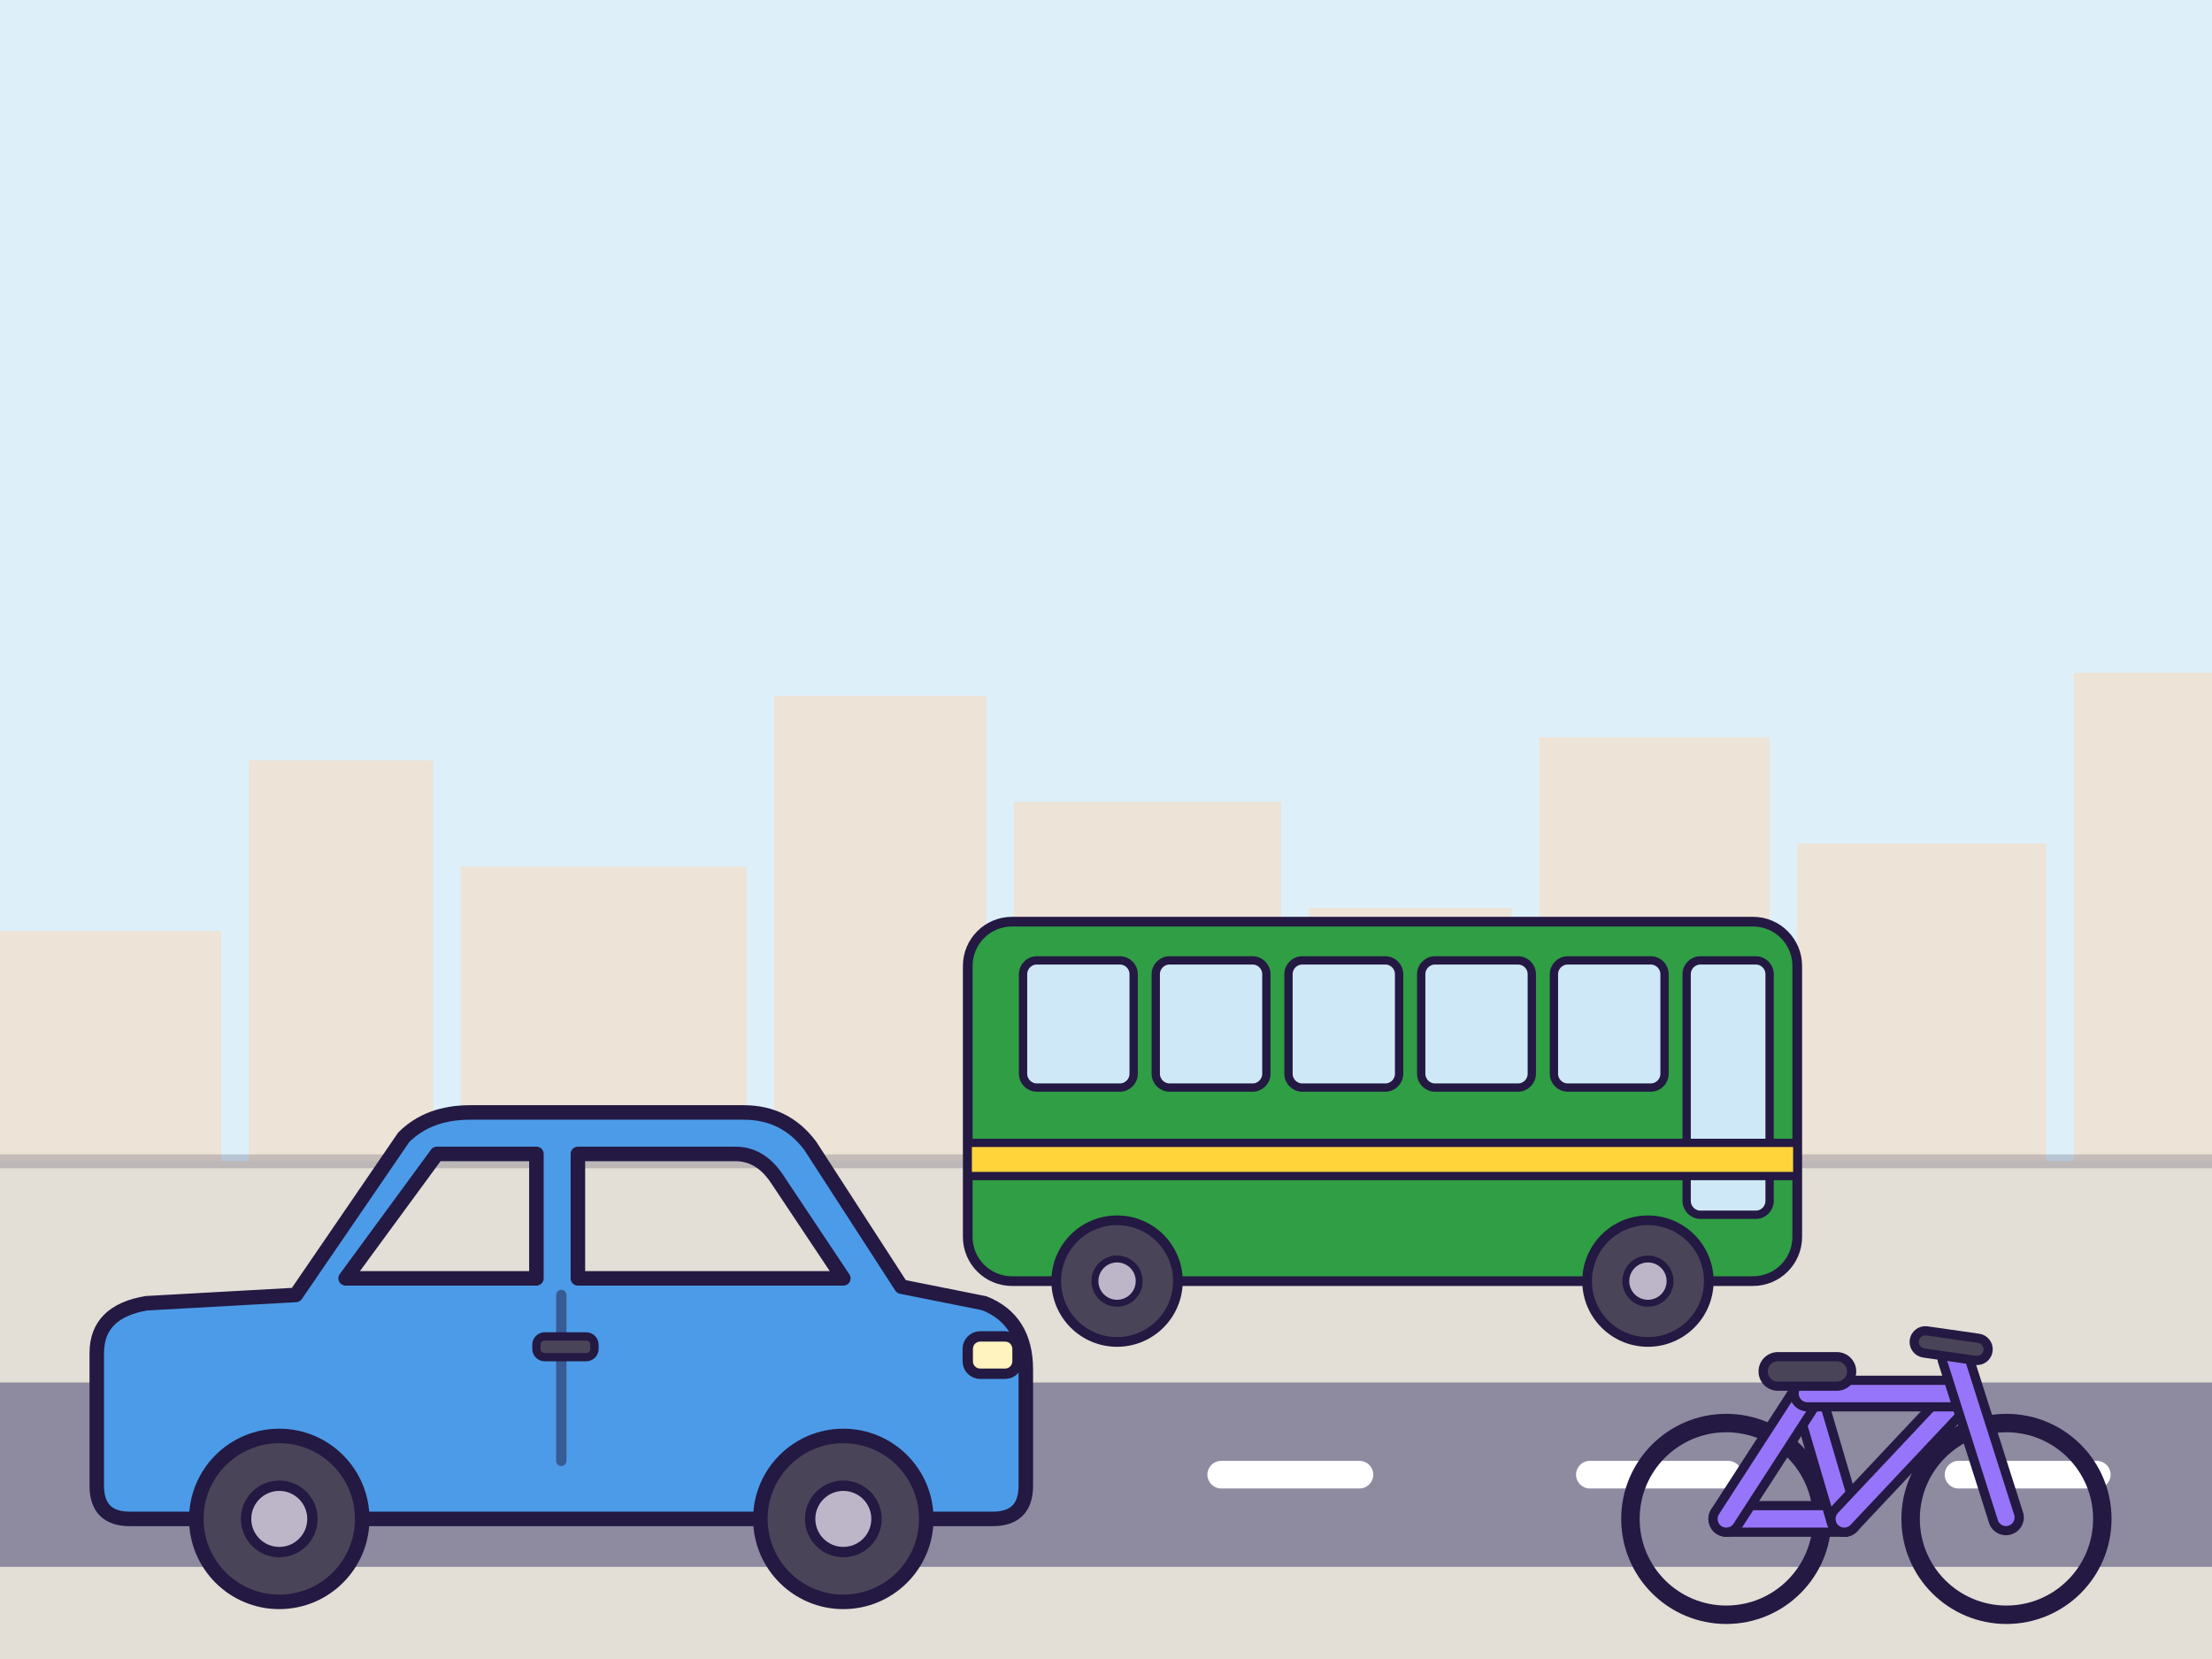
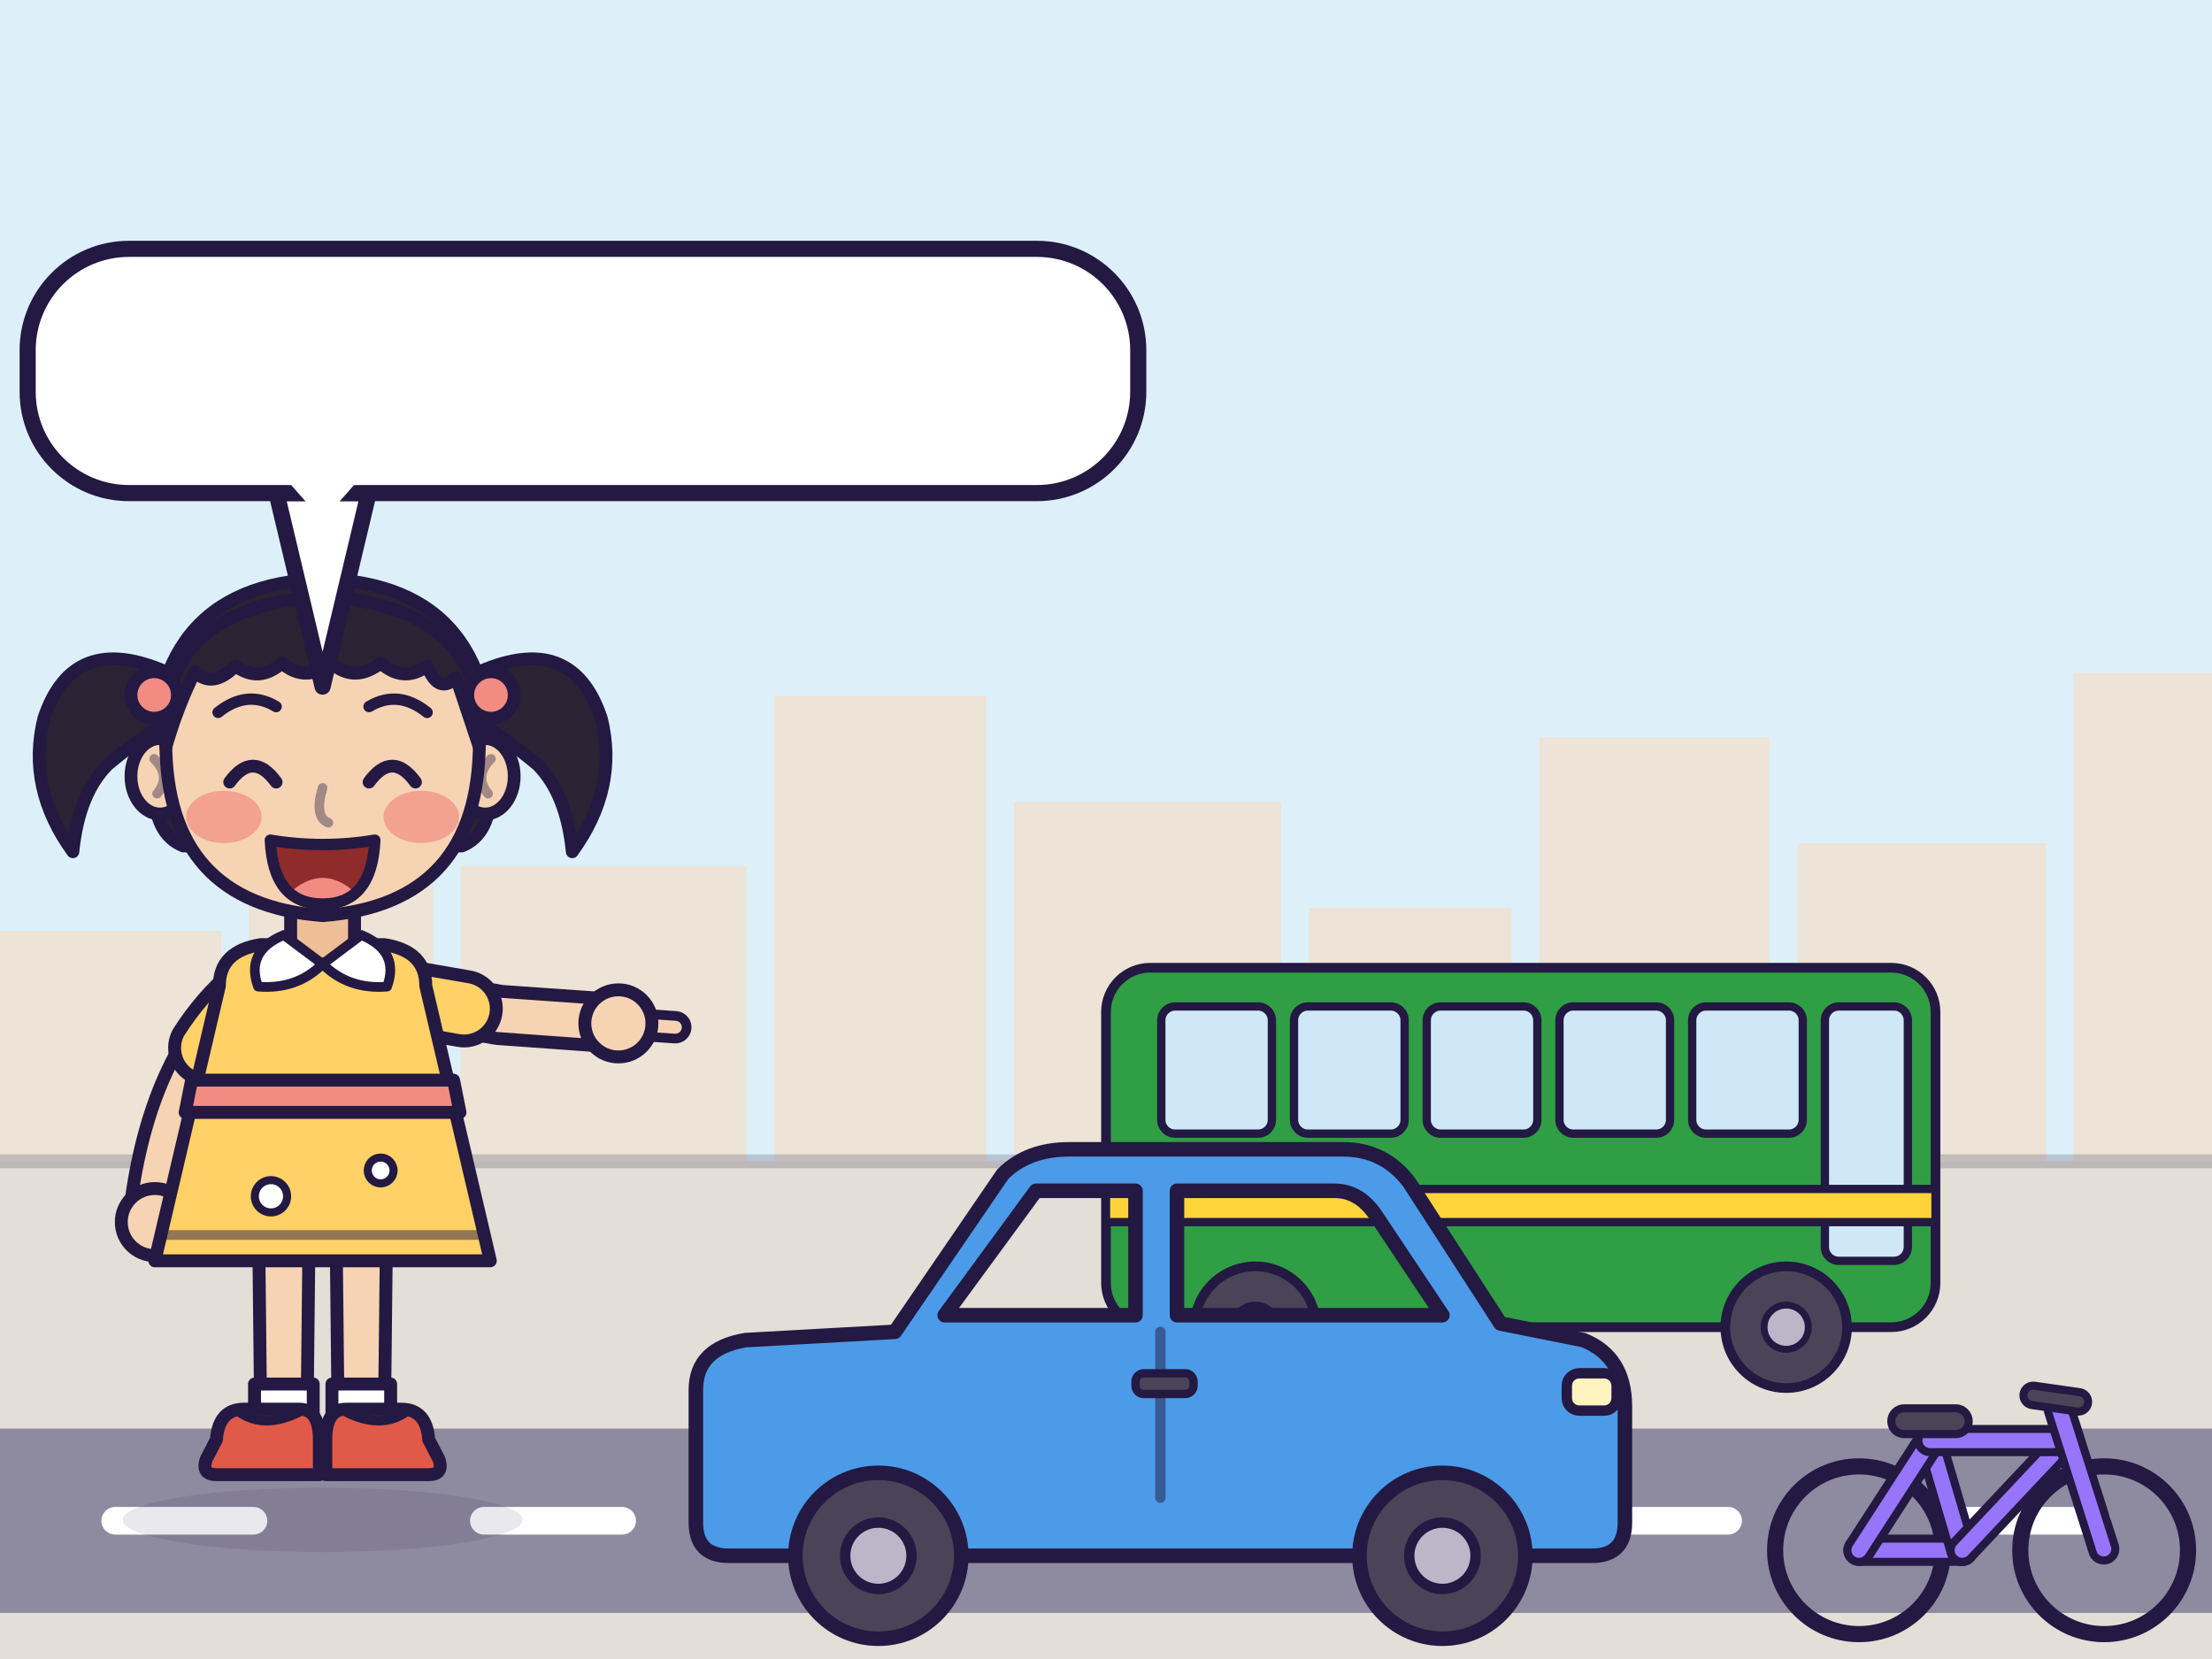
- <svg xmlns="http://www.w3.org/2000/svg" viewBox="0 0 480 360" role="img" aria-label="A road with several vehicles: a green bus, a blue car and a bicycle.">
+ <svg xmlns="http://www.w3.org/2000/svg" viewBox="0 0 480 360" role="img" aria-label="Little Sister points at the blue car on a busy road with a bus and a bicycle: &quot;那是我家的车！&quot;">
  <g stroke="#231942" stroke-width="3.5" stroke-linejoin="round" stroke-linecap="round">
    <rect x="0" y="0" width="480" height="360" fill="#DDF0FA" stroke="none" />
    <rect x="0" y="202" width="48" height="50" fill="#EDE3D6" stroke="none" />
    <rect x="54" y="165" width="40" height="87" fill="#EDE3D6" stroke="none" />
    <rect x="100" y="188" width="62" height="64" fill="#EDE3D6" stroke="none" />
    <rect x="168" y="151" width="46" height="101" fill="#EDE3D6" stroke="none" />
    <rect x="220" y="174" width="58" height="78" fill="#EDE3D6" stroke="none" />
    <rect x="284" y="197" width="44" height="55" fill="#EDE3D6" stroke="none" />
    <rect x="334" y="160" width="50" height="92" fill="#EDE3D6" stroke="none" />
    <rect x="390" y="183" width="54" height="69" fill="#EDE3D6" stroke="none" />
    <rect x="450" y="146" width="30" height="106" fill="#EDE3D6" stroke="none" />
    <rect x="0" y="252" width="480" height="108" fill="#E3DED6" stroke="none" />
    <path d="M0 252L480 252" fill="none" stroke-width="3" opacity="0.2" />
-     <g transform="translate(240 340)">
+     <g transform="translate(240 350)">
      <g class="prop p-road">
        <rect x="-240" y="-40" width="480" height="40" fill="#8E8AA0" stroke="none" />
        <rect x="-218" y="-23" width="36" height="6" rx="3" fill="#FFFFFF" stroke="none" />
        <rect x="-138" y="-23" width="36" height="6" rx="3" fill="#FFFFFF" stroke="none" />
        <rect x="-58" y="-23" width="36" height="6" rx="3" fill="#FFFFFF" stroke="none" />
        <rect x="22" y="-23" width="36" height="6" rx="3" fill="#FFFFFF" stroke="none" />
        <rect x="102" y="-23" width="36" height="6" rx="3" fill="#FFFFFF" stroke="none" />
        <rect x="182" y="-23" width="36" height="6" rx="3" fill="#FFFFFF" stroke="none" />
      </g>
    </g>
-     <g transform="translate(300 290) scale(0.6 0.6)">
-       <g class="prop p-bus mover from-right">
+     <g transform="translate(330 300) scale(0.6 0.6)">
+       <g class="prop p-bus">
        <rect x="-150" y="-150" width="300" height="130" rx="16" fill="#2F9E44" />
        <rect x="-130" y="-136" width="40" height="46" rx="5" fill="#CFE8F7" stroke-width="3" />
        <rect x="-82" y="-136" width="40" height="46" rx="5" fill="#CFE8F7" stroke-width="3" />
        <rect x="-34" y="-136" width="40" height="46" rx="5" fill="#CFE8F7" stroke-width="3" />
        <rect x="14" y="-136" width="40" height="46" rx="5" fill="#CFE8F7" stroke-width="3" />
        <rect x="62" y="-136" width="40" height="46" rx="5" fill="#CFE8F7" stroke-width="3" />
        <rect x="110" y="-136" width="30" height="92" rx="5" fill="#CFE8F7" stroke-width="3" />
        <rect x="-150" y="-70" width="300" height="12" rx="0" fill="#FFD43B" stroke-width="3" />
        <circle cx="-96" cy="-20" r="22" fill="#4A4458" />
        <circle cx="-96" cy="-20" r="8" fill="#BDB6C9" stroke-width="2.5" />
        <circle cx="96" cy="-20" r="22" fill="#4A4458" />
        <circle cx="96" cy="-20" r="8" fill="#BDB6C9" stroke-width="2.5" />
      </g>
    </g>
-     <g transform="translate(120 344) scale(0.9 0.9)">
-       <g class="prop p-car mover from-left">
-         <path d="M-110 -24L-110 -56Q-110 -66 -98 -68L-62 -70L-36 -108Q-30 -114 -20 -114L46 -114Q56 -114 62 -106L84 -72L104 -68Q114 -64 114 -52L114 -24Q114 -16 106 -16L-102 -16Q-110 -16 -110 -24Z M-28 -104L-4 -104L-4 -74L-50 -74Z M6 -104L44 -104Q50 -104 54 -98L70 -74L6 -74Z" fill="#4C9BE8" fill-rule="evenodd" />
-         <path d="M2-70L2-30" fill="none" stroke-width="2.5" opacity="0.5" />
-         <rect x="-4" y="-60" width="14" height="5" rx="2" fill="#4A4458" stroke-width="2" />
-         <rect x="100" y="-60" width="12" height="9" rx="3" fill="#FFF3BF" stroke-width="2.5" />
-         <circle cx="-66" cy="-16" r="20" fill="#4A4458" />
-         <circle cx="-66" cy="-16" r="8" fill="#BDB6C9" stroke-width="2.5" />
-         <circle cx="70" cy="-16" r="20" fill="#4A4458" />
-         <circle cx="70" cy="-16" r="8" fill="#BDB6C9" stroke-width="2.5" />
+     <g transform="translate(70 320) scale(0.7 0.7)">
+       <g class="char c-1 ch-meimei">
+         <g transform="translate(-150 -432)">
+           <ellipse class="shadow" cx="150" cy="446" rx="62" ry="10" fill="#231942" stroke="none" opacity="0.1" />
+           <g class="figure" stroke="#231942" stroke-width="4" stroke-linejoin="round" stroke-linecap="round">
+             <g class="legs">
+               <path d="M129.9 329.7L146.1 329.7L145.1 422.6L130.9 422.6Z" fill="#F6D3B3" />
+               <path d="M128.9 403.9L147.1 403.9L147.1 422.6L128.9 422.6Z" fill="#FFFFFF" />
+               <path d="M153.9 329.7L170.1 329.7L169.1 422.6L154.9 422.6Z" fill="#F6D3B3" />
+               <path d="M152.9 403.9L171.1 403.9L171.1 422.6L152.9 422.6Z" fill="#FFFFFF" />
+               <path d="M149 421.1Q149 411.7 142.8 411.7L125.6 411.7Q117.8 411.7 117.1 421.1L113.9 427.3Q112.4 432 117.1 432L149 432Z" fill="#E05A47" />
+               <path d="M124.1 412.5Q131.9 418 142.8 412.5" fill="none" stroke-width="3" />
+               <path d="M151 421.1Q151 411.7 157.2 411.7L174.4 411.7Q182.2 411.7 182.9 421.1L186.1 427.3Q187.6 432 182.9 432L151 432Z" fill="#E05A47" />
+               <path d="M175.9 412.5Q168.1 418 157.2 412.5" fill="none" stroke-width="3" />
+             </g>
+             <g transform="translate(150 333.7)">
+               <g class="upper">
+                 <g transform="translate(-150 -333.7)">
+                   <g transform="translate(172 283.7)">
+                     <g class="arm-left act">
+                       <g transform="translate(-172 -283.7)">
+                         <path d="M170.7 291L203.5 296.7A7.4 7.4 0 0 0 204.3 296.8L236.2 299.1A7.4 7.4 0 0 0 237.2 284.4L205.7 282.2L173.3 276.5A7.4 7.4 0 0 0 170.7 291Z" fill="#F6D3B3" />
+                         <path d="M170.3 293.6L192.1 297.4A10 10 0 0 0 195.6 277.7L173.7 273.9A10 10 0 0 0 170.3 293.6Z" fill="#FFD166" />
+                         <path d="M241.4 295.6L259.1 296.8A3.5 3.5 0 0 0 259.6 289.8L241.9 288.6A3.5 3.5 0 0 0 241.4 295.6Z" fill="#F6D3B3" stroke-width="3" />
+                         <circle class="hand" cx="241.7" cy="292.1" r="10.4" fill="#F6D3B3" />
+                       </g>
+                     </g>
+                   </g>
+                   <g transform="translate(128 283.7)">
+                     <g class="arm-right">
+                       <g transform="translate(-128 -283.7)">
+                         <path d="M123.2 278.1Q97.1 300.4 90.7 346.7A7.4 7.4 0 0 0 105.3 348.7Q110.9 308 132.8 289.3A7.4 7.4 0 0 0 123.2 278.1Z" fill="#F6D3B3" />
+                         <path d="M121.5 276.1Q112.2 284.1 105.3 295A10 10 0 0 0 122.2 305.6Q127.5 297.3 134.5 291.3A10 10 0 0 0 121.5 276.1Z" fill="#FFD166" />
+                         <circle class="hand" cx="98" cy="353.7" r="10.4" fill="#F6D3B3" />
+                       </g>
+                     </g>
+                   </g>
+                   <g class="body">
+                     <path d="M118 280.5Q118 269.7 130.8 267.7L169.2 267.7Q182 269.7 182 280.5L202 365.7L98 365.7Z" fill="#FFD166" />
+                     <path d="M109.4 309.7L190.6 309.7L192.6 319.7L107.4 319.7Z" fill="#F28B82" />
+                     <g class="neck">
+                       <rect x="140.1" y="250.7" width="19.8" height="23" rx="6" fill="#EDBE98" />
+                     </g>
+                     <path d="M138 264.7Q126 269.7 130 280.7Q142 281.7 150 273.7Z" fill="#FFFFFF" stroke-width="3" />
+                     <path d="M162 264.7Q174 269.7 170 280.7Q158 281.7 150 273.7Z" fill="#FFFFFF" stroke-width="3" />
+                     <circle cx="134" cy="345.7" r="5" fill="#FFFFFF" stroke-width="2.5" />
+                     <circle cx="168" cy="337.7" r="4" fill="#FFFFFF" stroke-width="2.5" />
+                     <path d="M101.6 357.7L198.4 357.7" fill="none" stroke-width="3" opacity="0.5" />
+                   </g>
+                   <g transform="translate(150 258.7)">
+                     <g class="head">
+                       <g transform="translate(-150 -258.7)">
+                         <g transform="translate(150 210.1) scale(0.9)" stroke-width="4.4">
+                           <g class="hair-back">
+                             <path d="M-54-30Q-86-44-96-14Q-102 10-86 32Q-84 12-74 2Q-62-8-54-12Z" fill="#2B2233" />
+                             <path d="M54-30Q86-44 96-14Q102 10 86 32Q84 12 74 2Q62-8 54-12Z" fill="#2B2233" />
+                             <path d="M-58 10Q-62-60 0-62Q62-60 58 10Q58 26 48 30L-48 30Q-58 26-58 10Z" fill="#2B2233" />
+                           </g>
+                           <g class="ears">
+                             <ellipse cx="-56" cy="6" rx="10" ry="13" fill="#F6D3B3" />
+                             <ellipse cx="56" cy="6" rx="10" ry="13" fill="#F6D3B3" />
+                             <path d="M-58 0Q-52 6-57 12" fill="none" stroke-width="3.3" opacity="0.4" />
+                             <path d="M58 0Q52 6 57 12" fill="none" stroke-width="3.3" opacity="0.4" />
+                           </g>
+                           <path class="face" d="M-54-6Q-54-52 0-52Q54-52 54-6Q54 50 0 54Q-54 50-54-6Z" fill="#F6D3B3" />
+                           <g class="hair">
+                             <path d="M-54-4Q-58-52 0-56Q58-52 54-4Q50-16 46-28Q40-22 36-32Q28-26 20-33Q11-26 3-33Q-6-26-14-33Q-22-26-30-32Q-38-24-44-30Q-50-18-54-4Z" fill="#2B2233" />
+                             <circle cx="-58" cy="-22" r="8" fill="#F28B82" />
+                             <circle cx="58" cy="-22" r="8" fill="#F28B82" />
+                           </g>
+                           <g class="cheeks">
+                             <ellipse cx="-34" cy="20" rx="13" ry="9" fill="#F28B82" stroke="none" opacity="0.7" />
+                             <ellipse cx="34" cy="20" rx="13" ry="9" fill="#F28B82" stroke="none" opacity="0.7" />
+                           </g>
+                           <g class="brows">
+                             <path d="M-36-16Q-26-24-16-18M16-18Q26-24 36-16" fill="none" stroke-width="3.9" />
+                           </g>
+                           <g transform="translate(0 4)">
+                             <g class="eyes">
+                               <g transform="translate(0 -4)">
+                                 <path d="M-32 8Q-24-3-16 8M16 8Q24-3 32 8" fill="none" stroke-width="4.4" />
+                               </g>
+                             </g>
+                           </g>
+                           <g class="nose">
+                             <path d="M0 10Q-3 20 2 22" fill="none" stroke-width="3.3" opacity="0.4" />
+                           </g>
+                           <g class="mouth">
+                             <path d="M-18 28Q0 31 18 28Q17 50 0 50Q-17 50-18 28Z" fill="#8E2B2B" stroke="none" />
+                             <path d="M-10 45Q0 37 10 45Q6 50 0 50Q-6 50-10 45Z" fill="#F28B82" stroke="none" />
+                             <path d="M-18 28Q0 31 18 28Q17 50 0 50Q-17 50-18 28Z" fill="none" stroke-width="3.9" />
+                           </g>
+                         </g>
+                       </g>
+                     </g>
+                   </g>
+                 </g>
+               </g>
+             </g>
+           </g>
+         </g>
      </g>
    </g>
-     <g transform="translate(405 352) scale(0.8 0.8)">
+     <g transform="translate(430 356) scale(0.7 0.7)">
      <g class="prop p-bicycle">
        <circle cx="-38" cy="-28" r="26" fill="none" stroke-width="5" />
        <circle cx="38" cy="-28" r="26" fill="none" stroke-width="5" />
        <circle cx="-38" cy="-28" r="3" fill="#BDB6C9" stroke-width="2" />
        <circle cx="38" cy="-28" r="3" fill="#BDB6C9" stroke-width="2" />
        <path d="M-38-24.4L-6-24.4A3.6 3.6 0 0 0-6-31.6L-38-31.6A3.6 3.6 0 0 0-38-24.4Z" fill="#9775FA" stroke-width="2.5" />
        <path d="M-2.5-29L-12.5-63A3.6 3.6 0 0 0-19.5-61L-9.5-27A3.6 3.6 0 0 0-2.5-29Z" fill="#9775FA" stroke-width="2.5" />
        <path d="M-19-64L-41-30A3.6 3.6 0 0 0-35-26L-13-60A3.6 3.6 0 0 0-19-64Z" fill="#9775FA" stroke-width="2.5" />
        <path d="M-3.4-25.5L28.6-59.5A3.6 3.6 0 0 0 23.4-64.5L-8.6-30.5A3.6 3.6 0 0 0-3.4-25.5Z" fill="#9775FA" stroke-width="2.5" />
        <path d="M26-65.6L-16-65.6A3.6 3.6 0 0 0-16-58.4L26-58.4A3.6 3.6 0 0 0 26-65.6Z" fill="#9775FA" stroke-width="2.5" />
        <path d="M41.4-29.1L27.4-73.1A3.6 3.6 0 0 0 20.6-70.9L34.6-26.9A3.6 3.6 0 0 0 41.4-29.1Z" fill="#9775FA" stroke-width="2.5" />
        <path d="M15.6-73L29.6-71A3 3 0 0 0 30.4-77L16.4-79A3 3 0 0 0 15.6-73Z" fill="#4A4458" stroke-width="2.5" />
        <path d="M-24-64L-8-64A4 4 0 0 0-8-72L-24-72A4 4 0 0 0-24-64Z" fill="#4A4458" stroke-width="2.5" />
      </g>
    </g>
+     <g transform="translate(250 352) scale(0.9 0.9)">
+       <g class="prop p-car target">
+         <path d="M-110 -24L-110 -56Q-110 -66 -98 -68L-62 -70L-36 -108Q-30 -114 -20 -114L46 -114Q56 -114 62 -106L84 -72L104 -68Q114 -64 114 -52L114 -24Q114 -16 106 -16L-102 -16Q-110 -16 -110 -24Z M-28 -104L-4 -104L-4 -74L-50 -74Z M6 -104L44 -104Q50 -104 54 -98L70 -74L6 -74Z" fill="#4C9BE8" fill-rule="evenodd" />
+         <path d="M2-70L2-30" fill="none" stroke-width="2.5" opacity="0.5" />
+         <rect x="-4" y="-60" width="14" height="5" rx="2" fill="#4A4458" stroke-width="2" />
+         <rect x="100" y="-60" width="12" height="9" rx="3" fill="#FFF3BF" stroke-width="2.5" />
+         <circle cx="-66" cy="-16" r="20" fill="#4A4458" />
+         <circle cx="-66" cy="-16" r="8" fill="#BDB6C9" stroke-width="2.5" />
+         <circle cx="70" cy="-16" r="20" fill="#4A4458" />
+         <circle cx="70" cy="-16" r="8" fill="#BDB6C9" stroke-width="2.5" />
+       </g>
+     </g>
+     <g transform="translate(70 149)">
+       <g class="bubble b-1 has-text line-0">
+         <g transform="translate(-70 -149)">
+           <path d="M60 107L70 149L80 107Z" fill="#FFFFFF" />
+           <rect x="6" y="54" width="241" height="53" rx="22" fill="#FFFFFF" />
+           <path d="M61.2 103L70 113L78.8 103Z" fill="#FFFFFF" stroke="none" />
+         </g>
+       </g>
+     </g>
  </g>
</svg>
